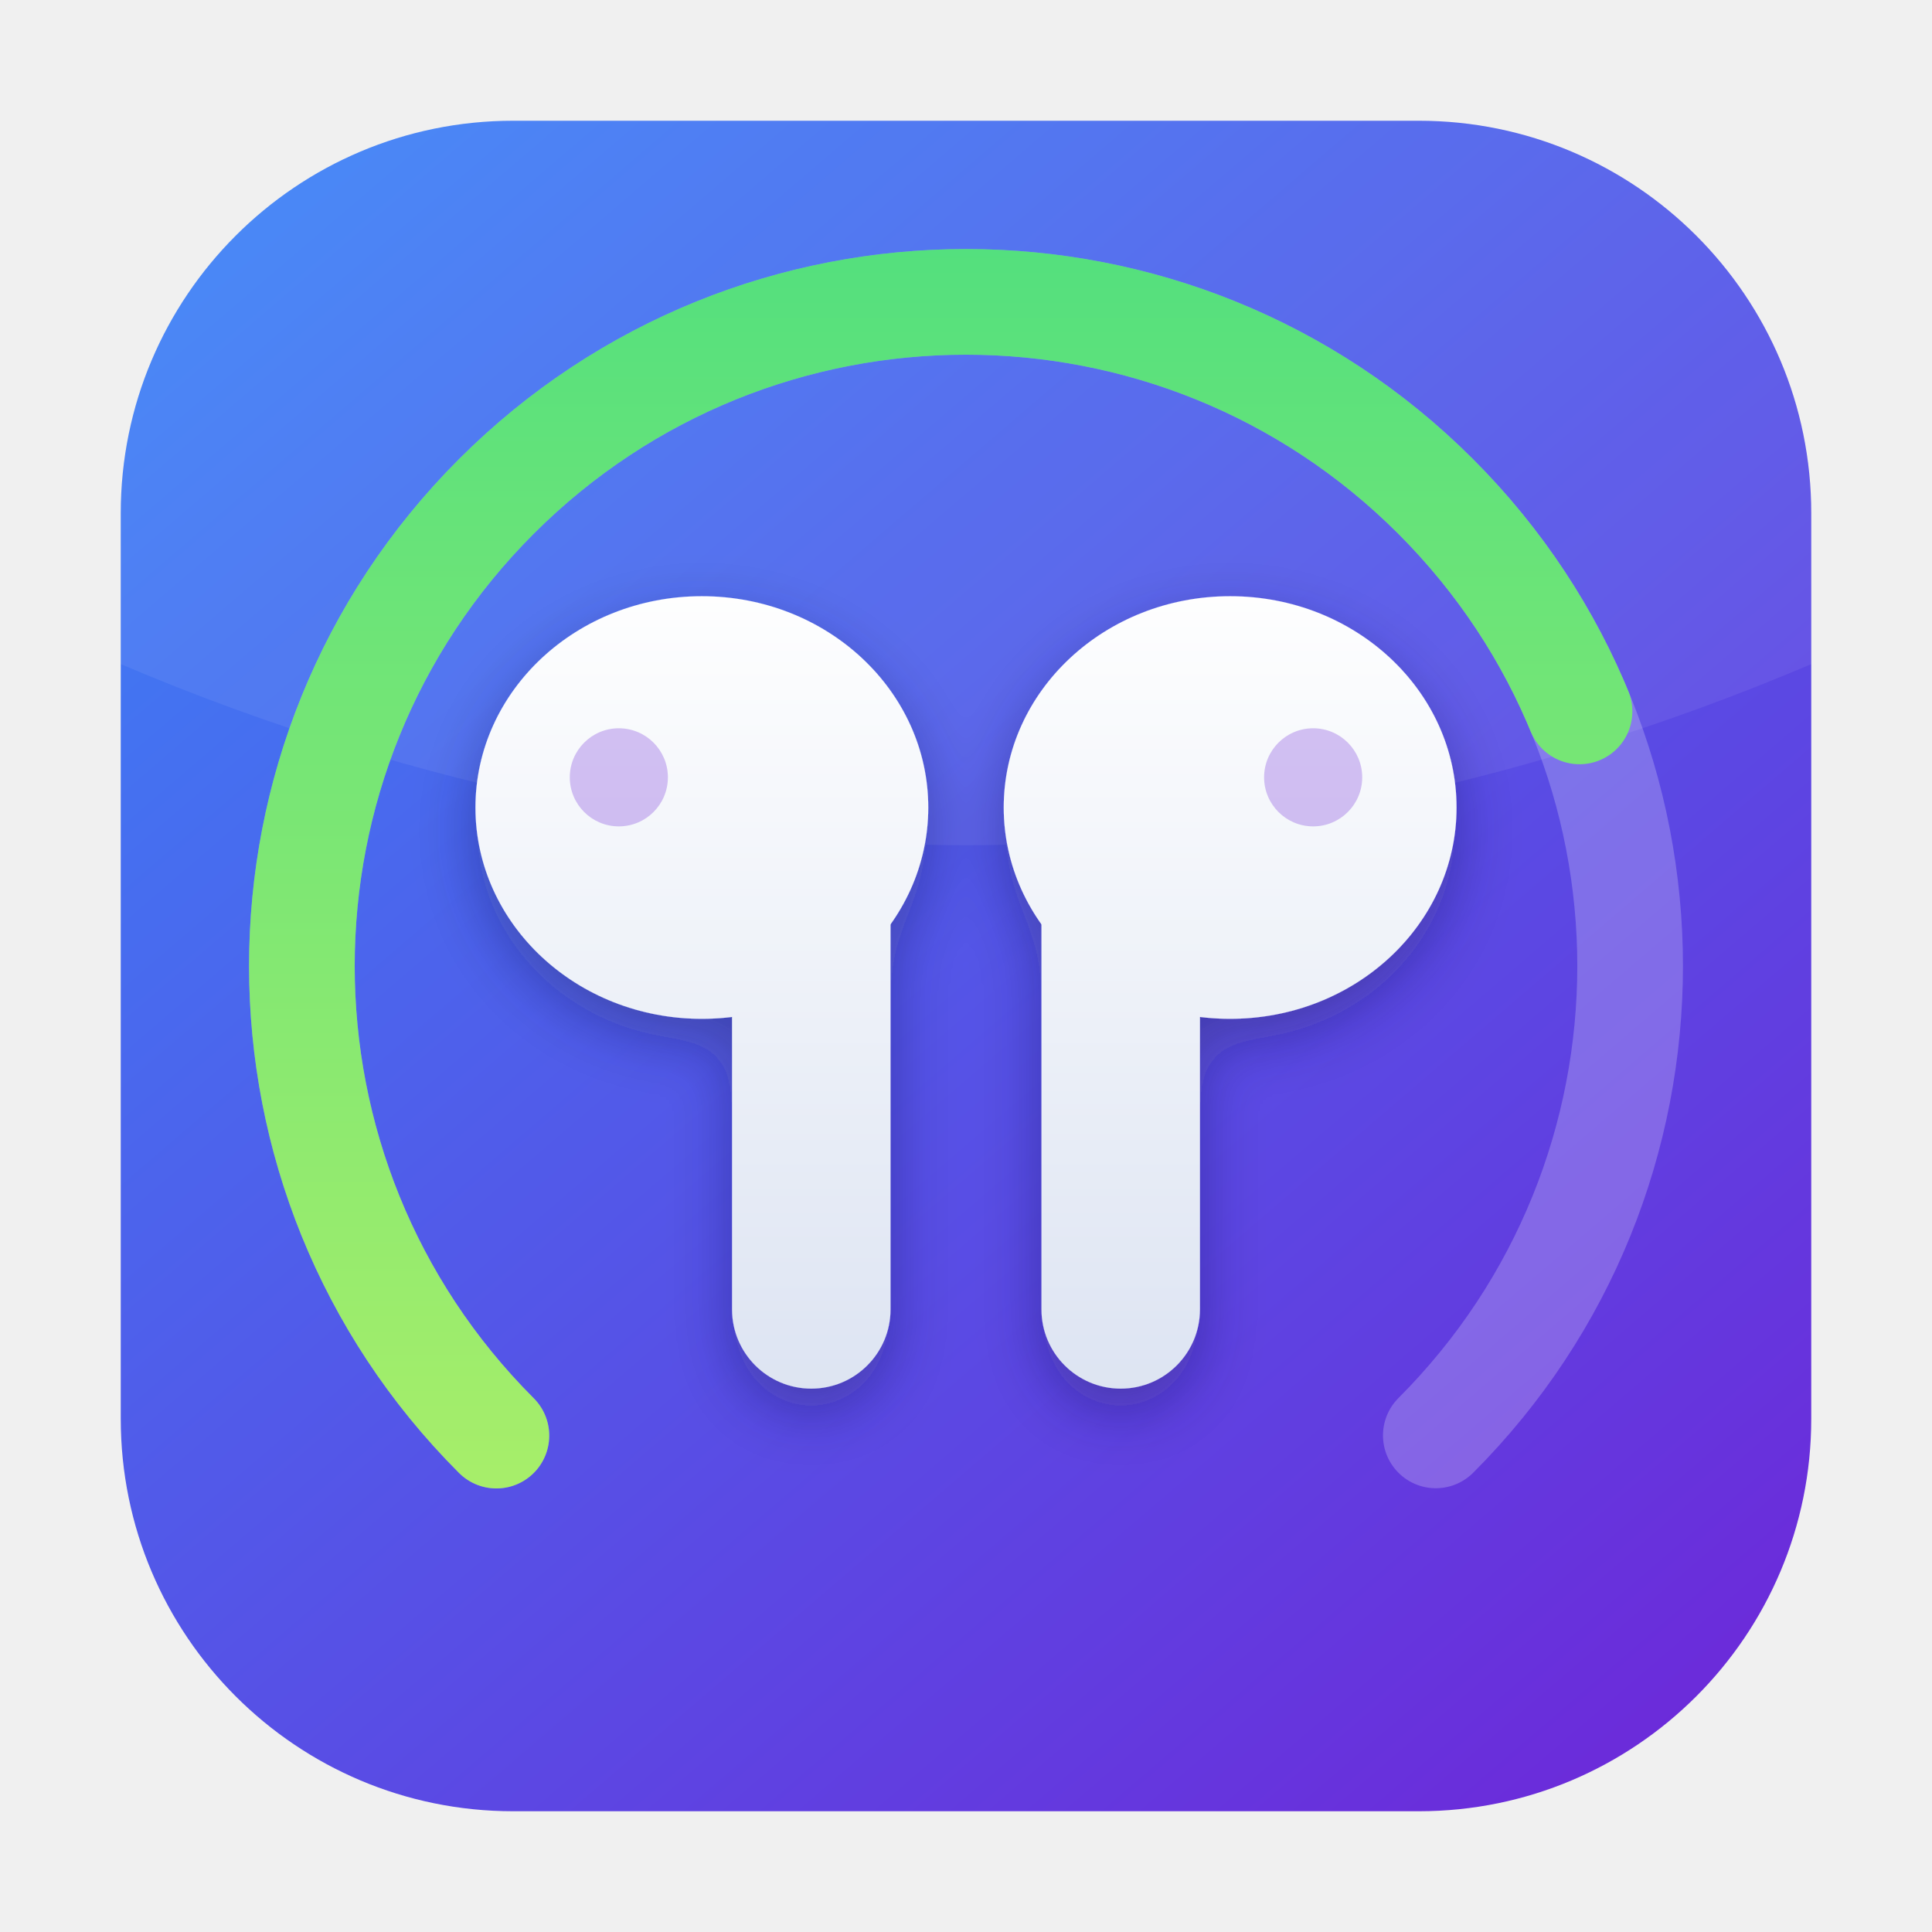
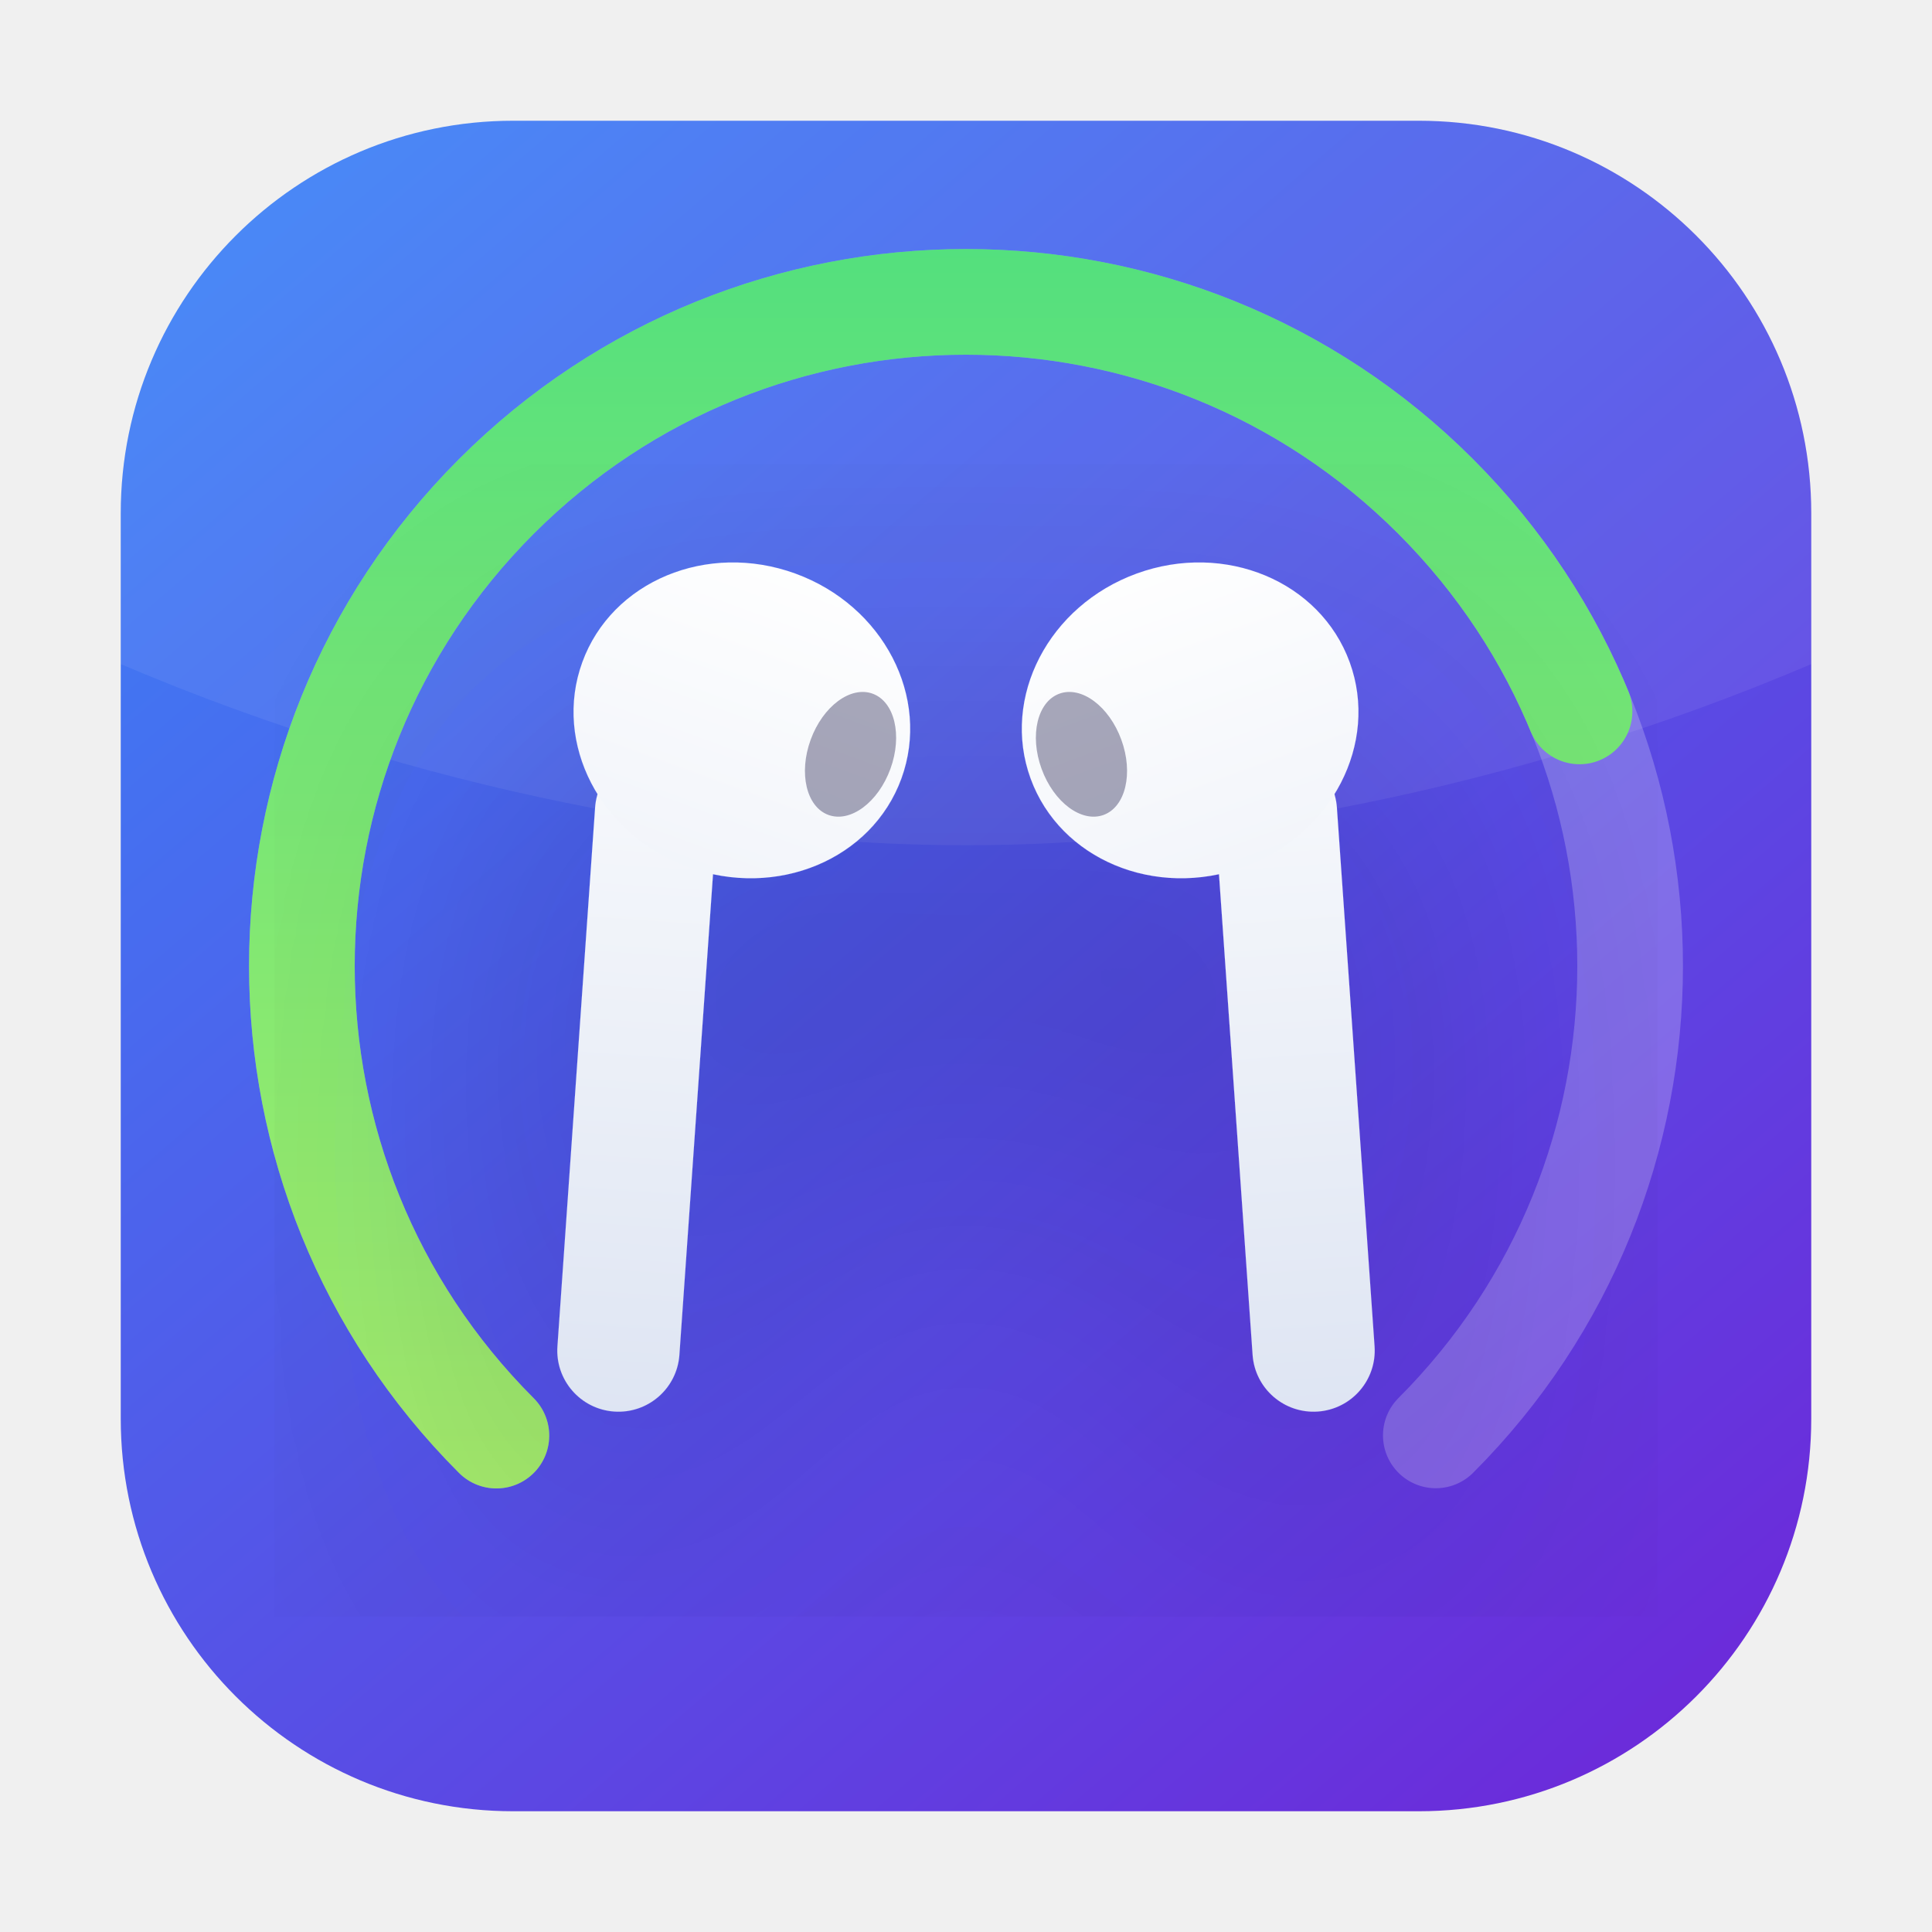
<svg xmlns="http://www.w3.org/2000/svg" xmlns:xlink="http://www.w3.org/1999/xlink" width="512" height="512" viewBox="0 0 512 512">
  <defs>
    <linearGradient id="bg" x1="64" y1="32" x2="448" y2="480" gradientUnits="userSpaceOnUse">
      <stop offset="0" stop-color="#3b82f6" />
      <stop offset="1" stop-color="#6d28d9" />
    </linearGradient>
    <linearGradient id="bud" x1="0" y1="150" x2="0" y2="370" gradientUnits="userSpaceOnUse">
      <stop offset="0" stop-color="#ffffff" />
      <stop offset="1" stop-color="#dde4f2" />
    </linearGradient>
    <linearGradient id="charge" x1="96" y1="420" x2="420" y2="96" gradientUnits="userSpaceOnUse">
      <stop offset="0" stop-color="#4ade80" />
      <stop offset="1" stop-color="#bef264" />
    </linearGradient>
+     <linearGradient id="bud32" x1="0" y1="3" x2="0" y2="30" gradientUnits="userSpaceOnUse">
+       <stop offset="0" stop-color="#ffffff" />
+       <stop offset="1" stop-color="#dde4f2" />
+     </linearGradient>
    <filter id="shadow" x="-20%" y="-20%" width="140%" height="140%">
      <feDropShadow dx="0" dy="6" stdDeviation="8" flood-color="#1e1b4b" flood-opacity="0.35" />
    </filter>
  </defs>
  <rect x="32" y="32" width="448" height="448" rx="104" fill="url(#bg)" />
  <path d="M136 32h240a104 104 0 0 1 104 104v40C400 210 320 224 256 224S112 210 32 176v-40A104 104 0 0 1 136 32z" fill="#ffffff" opacity="0.07" />
  <g fill="none" stroke-width="28" stroke-linecap="round" transform="rotate(135 256 256)">
    <circle cx="256" cy="256" r="176" stroke="#ffffff" stroke-opacity="0.22" stroke-dasharray="829.4 1105.8" />
    <circle cx="256" cy="256" r="176" stroke="url(#charge)" stroke-dasharray="622 1105.8" />
  </g>
-   <g filter="url(#shadow)">
-     <g id="left">
-       <ellipse cx="186" cy="214" rx="60" ry="56" fill="url(#bud)" />
-       <rect x="194" y="222" width="42" height="146" rx="21" fill="url(#bud)" />
-       <circle cx="164" cy="206" r="13" fill="#6d28d9" fill-opacity="0.28" />
+   <g filter="url(#shadow)" transform="translate(112 113.5) scale(9)">
+     <g id="right">
+       <rect x="23.2" y="9.5" width="3.6" height="19.5" rx="1.8" fill="url(#bud32)" transform="rotate(-4 25 9.5)" />
+       <ellipse cx="22.6" cy="8.6" rx="5.0" ry="4.6" fill="url(#bud32)" transform="rotate(-20 22.6 8.6)" />
+       <ellipse cx="19.4" cy="9.6" rx="1.25" ry="1.9" fill="#1e1b4b" fill-opacity="0.38" transform="rotate(-20 19.4 9.6)" />
    </g>
-     <use xlink:href="#left" transform="translate(512 0) scale(-1 1)" />
+     <use xlink:href="#right" transform="translate(32 0) scale(-1 1)" />
  </g>
</svg>
